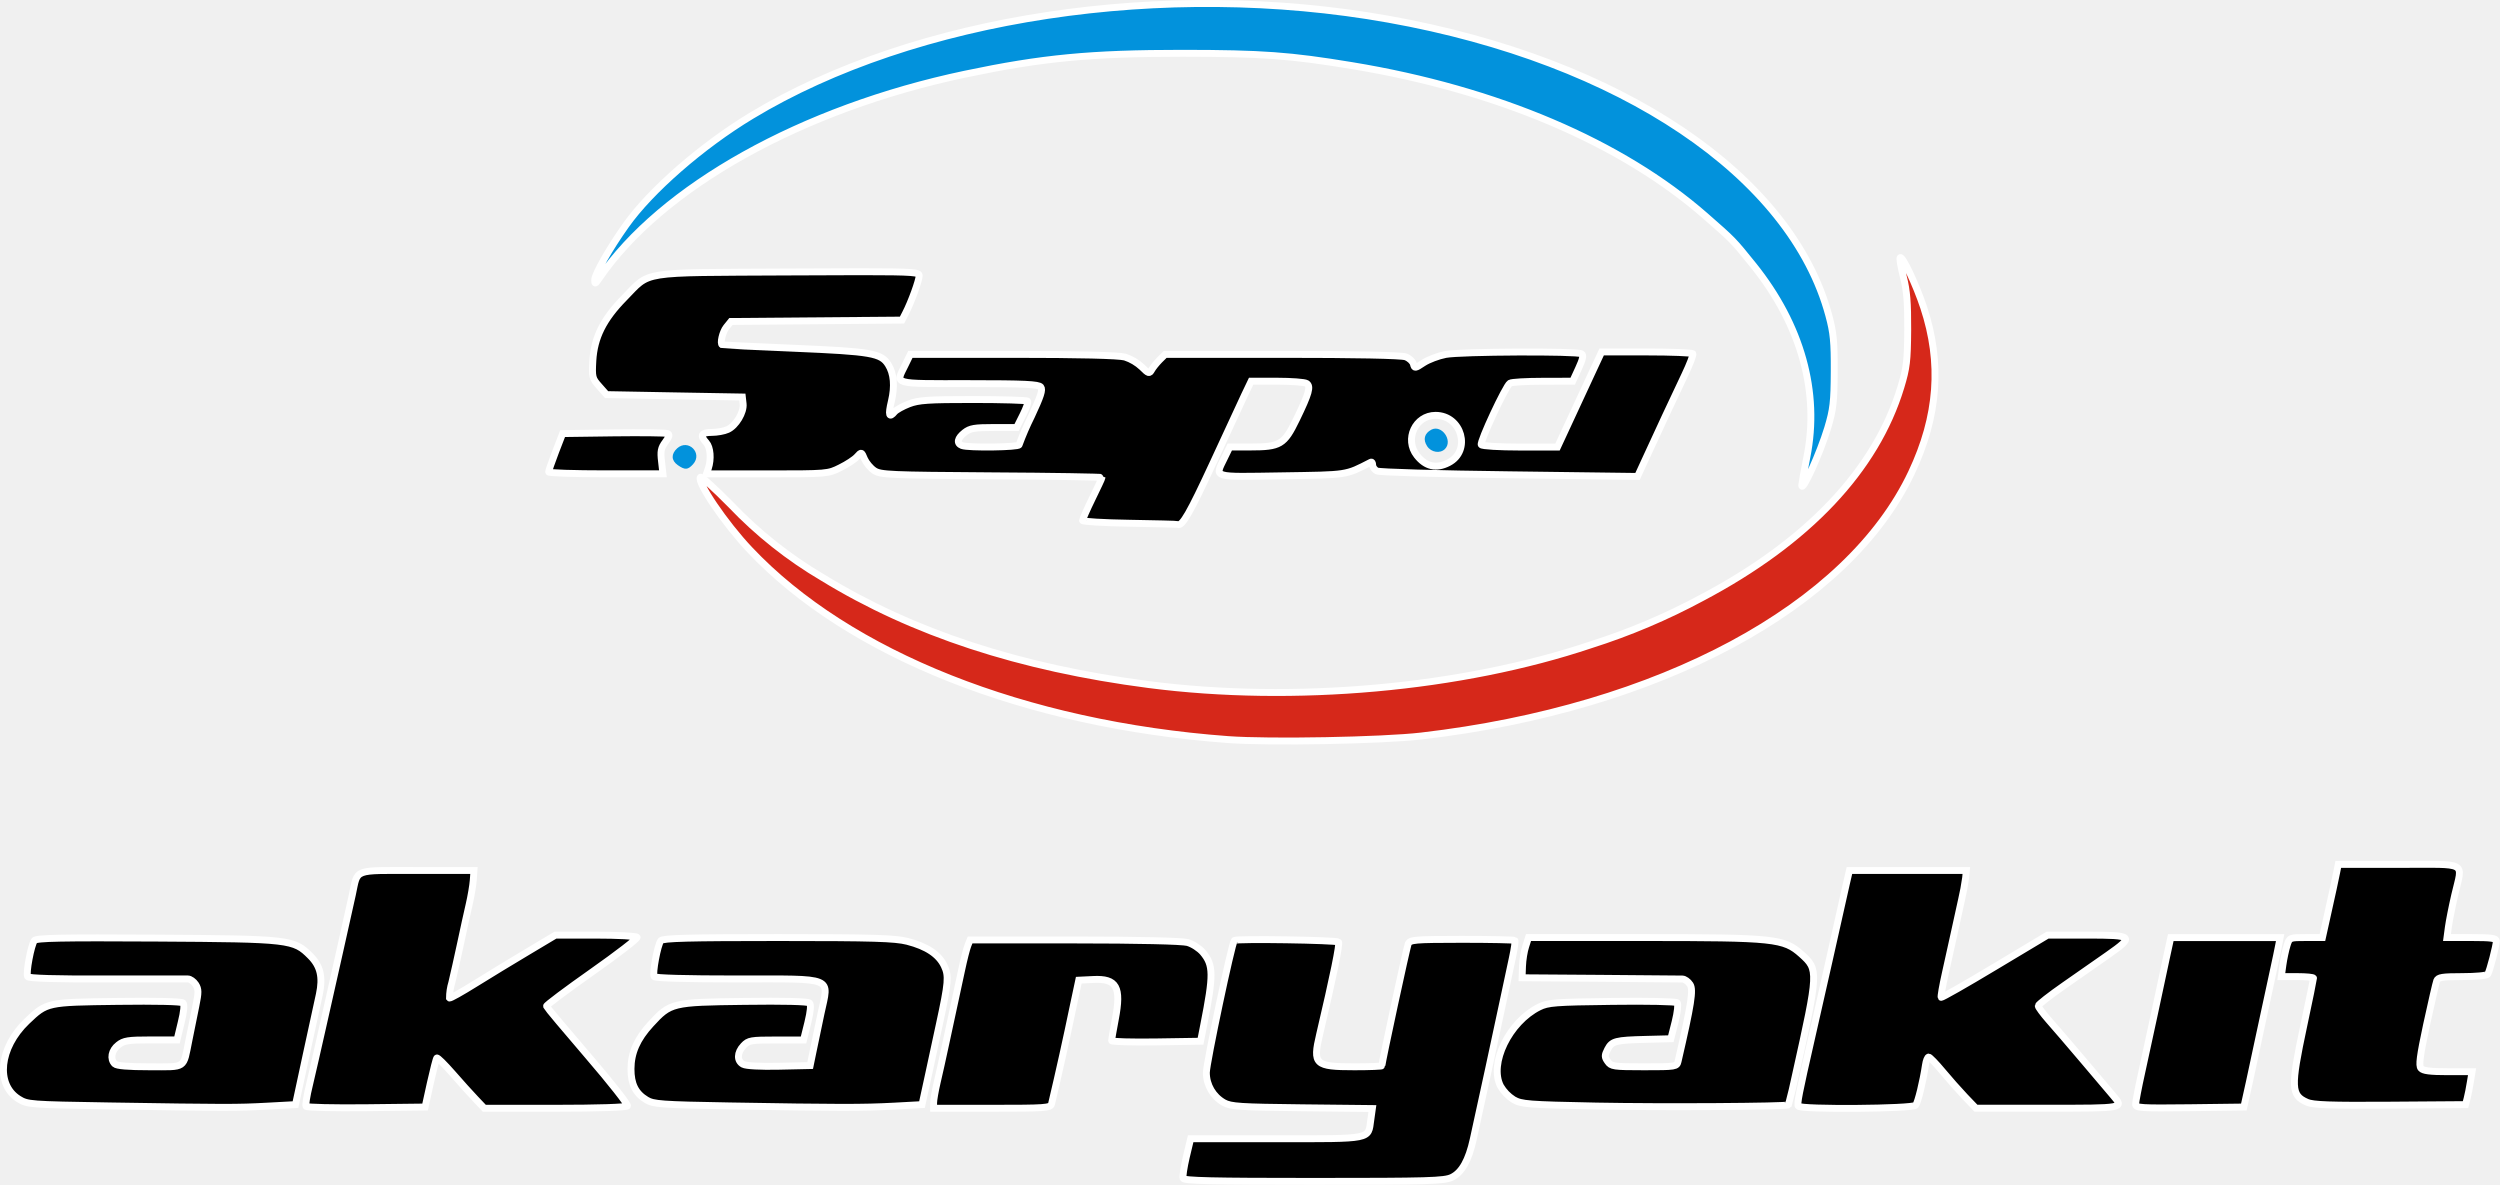
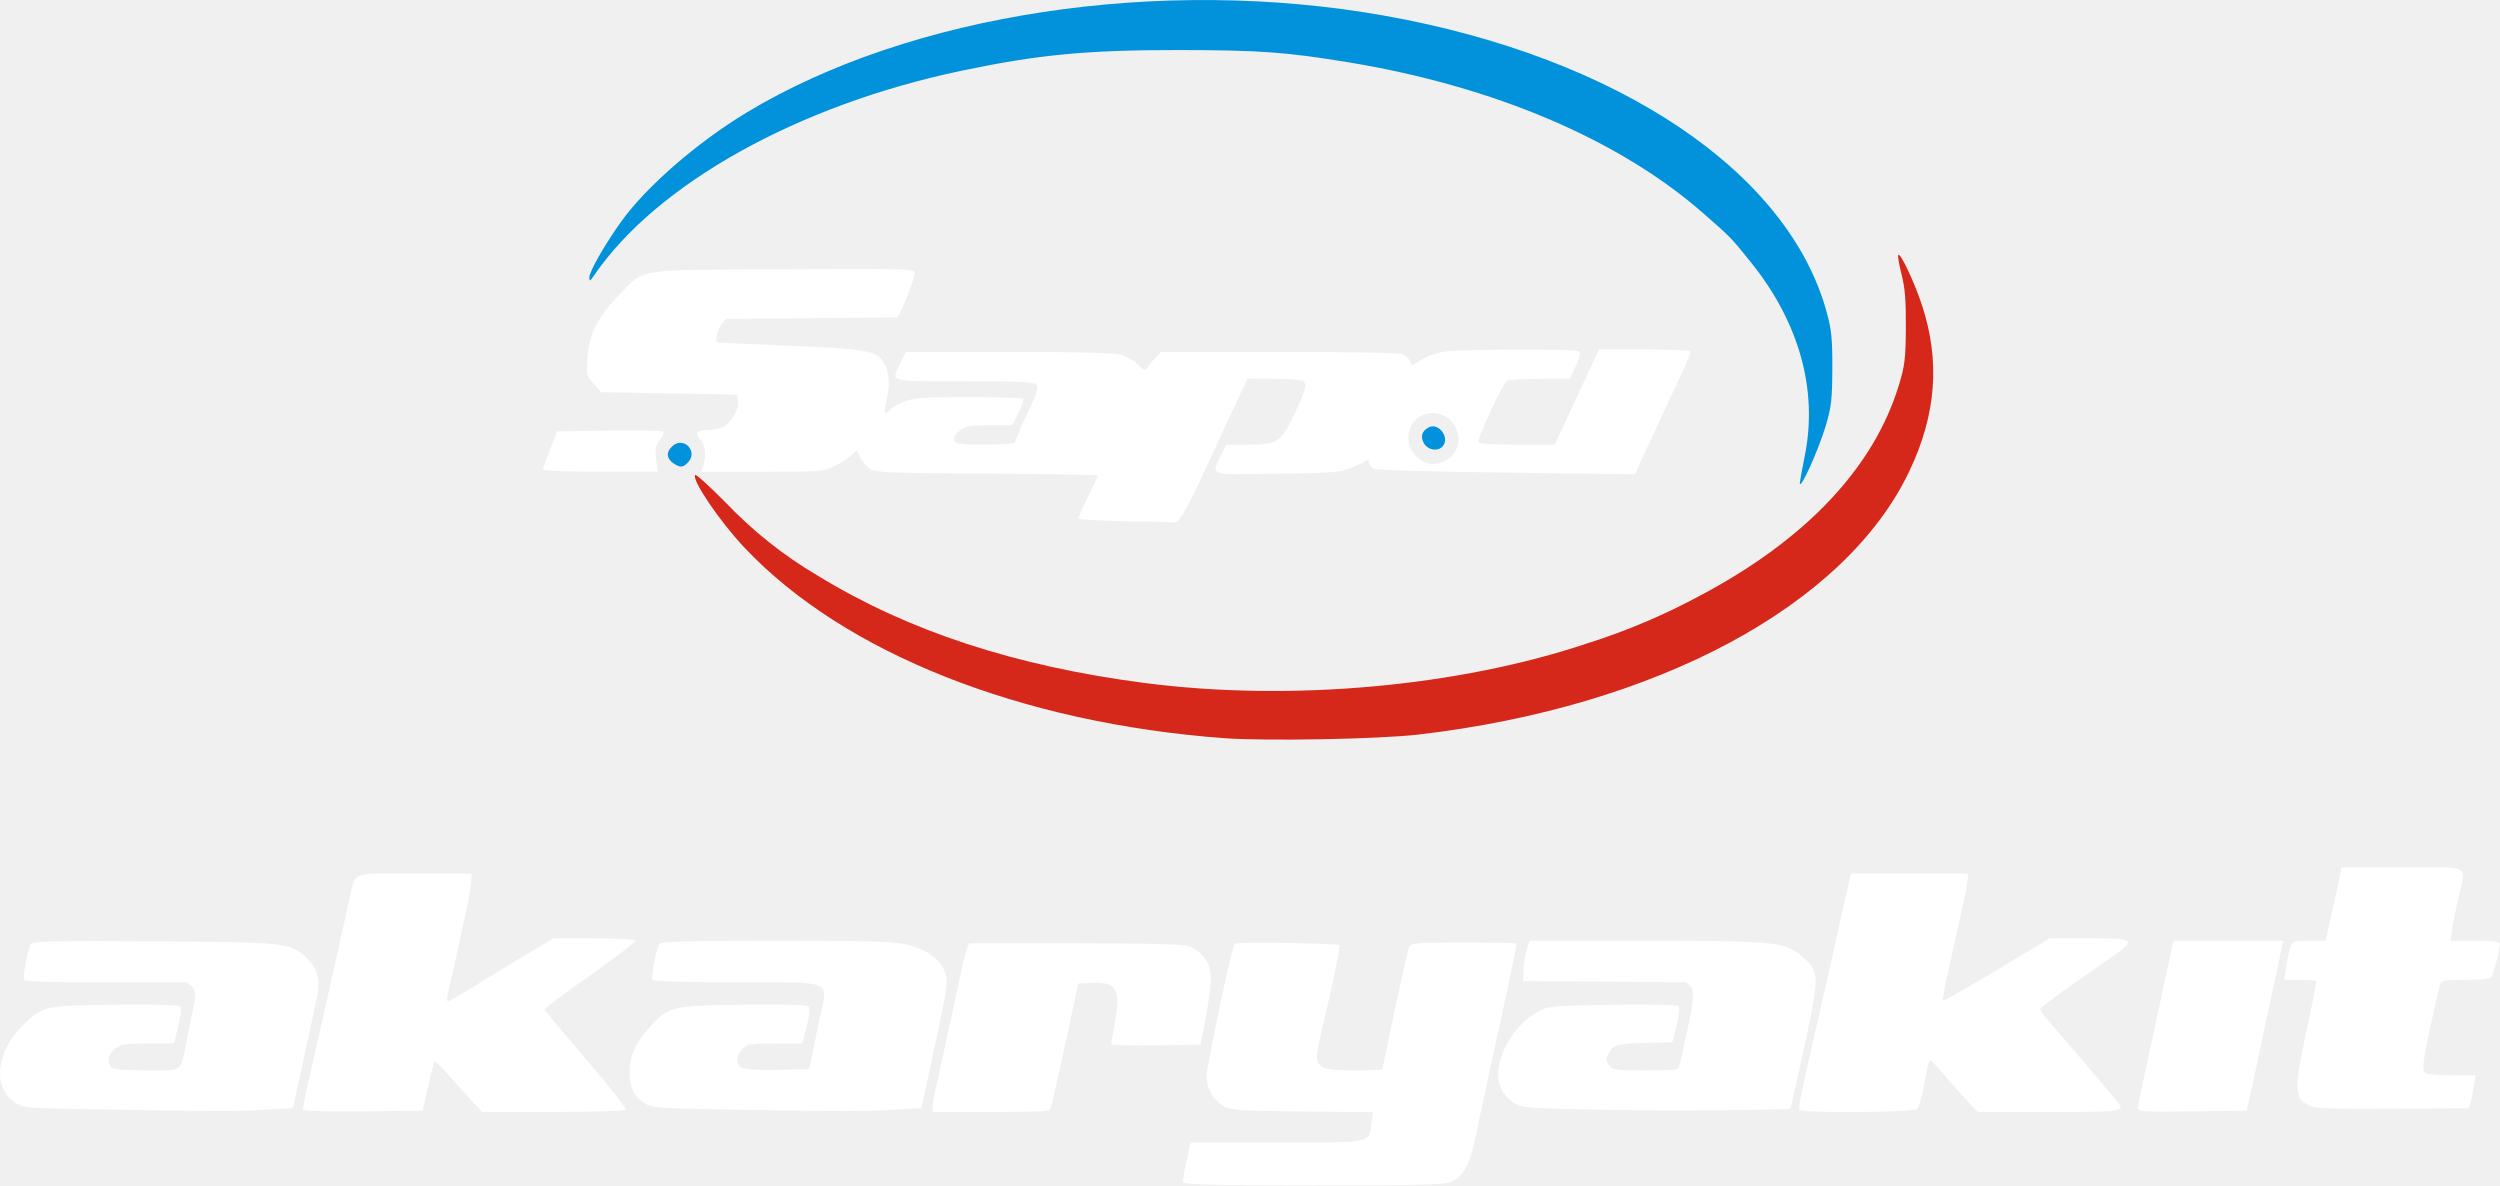
- <svg xmlns="http://www.w3.org/2000/svg" width="1367.02" height="647.89" viewBox="0 0 361.69 171.42" xml:space="preserve">
-   <path d="M98.07 67.3c-.97-.68-1-1.61-.1-2.44 1.6-1.43 3.74.7 2.3 2.3-.75.83-1.17.86-2.2.14z" fill="#0292dc" />
-   <path d="M79.37 68.28c0-.15.46-1.46 1.01-2.91l1.02-2.64 7.35-.1c4.05-.05 7.57-.01 7.82.09.35.13.28.43-.3 1.22-.65.87-.74 1.34-.56 2.83l.2 1.78h-8.27c-4.55 0-8.27-.12-8.27-.27z" stroke="#fff" />
-   <path d="M260.67 70.19c0-.17.33-2 .74-4.06 1.88-9.4-.83-19.11-7.71-27.7-2.99-3.71-2.86-3.58-6.97-7.18-12.13-10.62-30.16-18.3-51.15-21.76-8.97-1.48-12.94-1.77-24.52-1.78-13.24 0-20.27.67-31.4 3.01-23.62 4.97-43.97 16.33-53 29.59-.55.81-.62.83-.62.19 0-.82 2.13-4.57 4.5-7.9 3.56-5.04 11-11.53 18.18-15.86 23.64-14.28 59.76-19.75 92.15-13.96 33.65 6.01 58.27 22.58 63.72 42.87.67 2.47.8 3.83.78 8.09-.02 4.44-.15 5.51-.94 8.16-1.1 3.65-3.74 9.48-3.76 8.3z" fill="#0292dc" stroke="#fff" />
-   <path d="M206.47 64.55c-.62-.95-.4-1.84.6-2.38 1.5-.8 3.18 1.58 1.98 2.79-.7.7-2 .49-2.58-.41z" fill="#0292dc" />
-   <path d="m124.57 39.31-10.55.04c-21.8.12-19.83-.2-23.73 3.77-3 3.06-4.33 5.72-4.52 9.07-.13 2.39-.08 2.57.93 3.7l1.06 1.2 9.82.18 9.82.17.11.98c.14 1.22-1.03 3.18-2.23 3.72-.5.23-1.54.42-2.3.42-1.53 0-1.76.43-.8 1.48.61.68.75 2.38.3 3.72l-.28.8h8.8c8.69 0 8.8-.01 10.57-.9.98-.48 2.08-1.2 2.43-1.6.63-.7.64-.7 1.07.34.25.57.88 1.33 1.42 1.69.91.6 2.2.65 16.97.75 8.79.05 15.98.17 15.98.25 0 .08-.64 1.45-1.42 3.04-.77 1.58-1.4 3.01-1.4 3.17s3.05.34 6.78.4 6.88.14 7 .18c.64.27 1.74-1.65 5.04-8.77 2.02-4.39 4.1-8.87 4.62-9.97l.95-1.99h3.76c2.08 0 3.99.15 4.26.32.65.41.37 1.43-1.45 5.18-1.78 3.68-2.36 4.02-6.72 4.02h-2.94l-.78 1.6c-1.4 2.9-1.93 2.73 8.31 2.57 9.65-.15 9.18-.07 12.88-1.97.15-.08.26.1.26.4 0 .3.28.7.62.87.34.18 8.96.43 19.16.55l18.54.24 1.02-2.22c1.7-3.72 4.38-9.47 5.8-12.44.74-1.55 1.27-2.94 1.19-3.09-.08-.14-3.09-.26-6.67-.26h-6.53l-1.35 2.9a1817.45 1817.45 0 0 0-4.5 9.7l-.54 1.16h-5.41c-3.03 0-5.5-.15-5.62-.34-.24-.4 3.54-8.52 4.15-8.9.24-.16 2.38-.28 4.75-.28l4.33-.01.85-1.85c.62-1.34.74-1.92.44-2.11-.63-.4-17.51-.32-19.67.09-1.04.2-2.48.74-3.2 1.21-1.23.82-1.3.83-1.46.18-.1-.38-.6-.85-1.12-1.04-.59-.23-7.3-.36-17.87-.36h-16.92l-.81.8c-.44.45-.97 1.1-1.16 1.45-.33.58-.44.55-1.41-.42a6.6 6.6 0 0 0-2.44-1.44c-.9-.25-6.61-.39-16.22-.39h-14.83l-.78 1.6c-1.37 2.8-1.98 2.63 9.24 2.63 8.07 0 10.08.1 10.41.49.31.38.01 1.32-1.37 4.26a40.92 40.92 0 0 0-1.77 4.1c0 .36-7.36.46-8.26.11-.83-.32-.68-1.05.37-1.88.79-.62 1.43-.73 4.23-.73h3.3l.9-1.8c.5-.99.82-1.9.69-2.02s-3.67-.23-7.87-.23c-6.52 0-7.89.09-9.3.63-.9.35-1.83.87-2.07 1.15-.8.97-.95.5-.47-1.52.52-2.2.36-4.02-.46-5.32-1.03-1.64-2.43-1.88-13.52-2.35-5.72-.25-10.44-.46-10.49-.49-.35-.17.04-1.88.59-2.56l.67-.83 24.75-.2.51-1c.82-1.58 1.97-4.74 1.97-5.43 0-.45-.55-.57-8.41-.57zm83.12 20.78c3.8 0 5.22 5.13 1.89 6.85-1.78.92-3.32.57-4.59-1.05-1.84-2.34-.23-5.8 2.7-5.8z" stroke="#fff" />
-   <path d="M177.67 107c-29.38-2.17-54.9-12.3-69.2-27.46-3.6-3.8-7.73-9.9-7.13-10.5.13-.14 2.1 1.65 4.39 3.97a61.23 61.23 0 0 0 13.31 10.56c13.03 7.98 28.46 13.04 47.15 15.47 21 2.72 45.24.54 63.98-5.76a93.28 93.28 0 0 0 16.05-6.8c15.33-8.09 25.16-18.5 28.79-30.47.84-2.77.96-3.78.99-8.27.02-3.93-.12-5.71-.63-7.69-.36-1.42-.57-2.66-.46-2.77.32-.32 2.3 3.89 3.4 7.2 2.66 8.05 2.1 15.73-1.76 23.9-9.16 19.44-36.44 34.1-70.9 38.1-5.66.66-22.03.96-27.98.52z" fill="#d6281a" stroke="#fff" />
-   <g stroke="#fff">
-     <path d="M333.77 159.47c-2.32-1.01-2.37-2.15-.47-11.08.78-3.65 1.41-6.74 1.41-6.87 0-.13-1.05-.23-2.33-.23h-2.33l.23-1.68c.13-.92.4-2.19.6-2.82.36-1.15.36-1.15 2.75-1.15H336l.45-2.03c1.05-4.71 1.4-6.32 1.61-7.4l.23-1.15h8.79c10.15 0 9.2-.52 8.06 4.43-.4 1.73-.81 3.83-.92 4.65l-.2 1.5h3.57c2.89 0 3.57.1 3.57.52 0 .64-.95 4.31-1.24 4.78-.12.2-1.77.35-3.68.35-2.92 0-3.5.1-3.7.59-.12.32-.78 3.2-1.47 6.37-.97 4.54-1.15 5.9-.82 6.3.3.37 1.31.5 3.9.5h3.5l-.25 1.5c-.13.82-.34 1.9-.47 2.38l-.23.88-10.91.08c-8.66.06-11.14-.03-12.03-.42zM308.97 159.77c0-.32.4-2.43.9-4.68a2770.58 2770.58 0 0 0 3.56-16.54l.63-2.9h15.82l-.22 1.14c-.12.63-.44 2.18-.72 3.44l-2.13 9.88c-.3 1.45-.92 4.31-1.36 6.35l-.82 3.7-7.83.1c-7.08.08-7.83.04-7.83-.5zM260.17 160.03c-.2-.32.08-1.77 1.9-9.75a5209.46 5209.46 0 0 0 5.05-22.4l.45-1.94h16.91l-.1 1.06a34.9 34.9 0 0 1-.59 3.17 475.3 475.3 0 0 0-1.01 4.6l-1.31 5.92c-.43 1.9-.71 3.52-.63 3.6.08.08 3.58-1.91 7.77-4.43l7.63-4.57h5.7c6.75 0 6.9.15 3 2.89l-6.26 4.37c-2.08 1.45-3.8 2.79-3.8 2.97 0 .18.68 1.1 1.5 2.04.83.93 3.1 3.58 5.04 5.87 1.94 2.3 3.88 4.6 4.32 5.1 1.55 1.82 1.6 1.8-9.54 1.8h-10.33l-1.6-1.67c-.87-.92-2.35-2.59-3.27-3.7s-1.82-2.03-1.97-2.03-.37.51-.46 1.15c-.36 2.41-1.09 5.4-1.42 5.82-.4.52-16.66.65-16.98.13zM230.97 160.02c-9.96-.2-10.85-.27-12-.93a5.73 5.73 0 0 1-1.87-1.94c-1.7-3.27 1.24-9.31 5.58-11.46 1.27-.63 2.3-.71 10.54-.81 5.02-.07 9.26.02 9.43.19.17.17.04 1.38-.3 2.76l-.62 2.45-3.53.09c-4.5.11-4.99.24-5.62 1.45-.45.88-.45 1.1.02 1.76.5.71.82.76 5.26.76 4.62 0 4.74-.02 4.92-.8 1.92-8.3 2.23-10.33 1.74-11.1-.28-.44-.79-.8-1.12-.8l-11.9-.1-11.29-.08.06-1.66c.03-.91.24-2.22.47-2.9l.4-1.26h16.58c19.06 0 20.35.14 22.89 2.4 2.5 2.25 2.5 2.45-.85 17.51a80.92 80.92 0 0 1-1.02 4.3c-.24.24-18.43.35-27.77.17zM135.07 159.57c0-.43.23-1.74.5-2.91.28-1.18.85-3.73 1.26-5.67a2242.73 2242.73 0 0 1 2.28-10.58c.33-1.56.74-3.18.92-3.62l.32-.8h15.09c9.2 0 15.6.15 16.38.37.72.2 1.7.84 2.2 1.42 1.55 1.85 1.57 3.21.12 10.56l-.45 2.3-6.43.1c-3.54.05-6.44-.03-6.44-.18s.25-1.54.54-3.1c.9-4.68.2-5.93-3.22-5.75l-2.07.1-.79 3.71a519.5 519.5 0 0 1-3.15 14.2c-.16.57-.88.62-8.62.62h-8.44zM105.57 160c-9.9-.17-11.04-.26-12.03-.86-1.59-.95-2.26-2.3-2.25-4.5.01-2.35.89-4.34 2.86-6.48 2.85-3.1 3.08-3.15 13.5-3.28 5.77-.08 9.25.01 9.47.23.24.24.15 1.19-.25 2.85l-.62 2.5h-3.95c-3.68 0-4.01.06-4.73.82-.96 1.01-.98 2.21-.06 2.7.42.23 2.5.34 5.2.28l4.5-.1.4-1.94c.21-1.06.74-3.58 1.17-5.59 1.15-5.4 2.17-5-12.19-5-7.36 0-11.82-.12-11.95-.34-.28-.44.5-4.61.97-5.2.27-.35 4.08-.45 16.92-.45 13.89 0 16.93.1 18.74.55 2.8.72 4.55 1.88 5.34 3.55.68 1.44.6 2.42-.7 8.43l-1.52 7.05-1 4.59-4.03.22c-4.53.24-8.1.24-23.79-.03zM44.27 160.06c-.1-.17.12-1.56.5-3.1.36-1.54 1.23-5.3 1.91-8.35l2.5-11.11a2159 2159 0 0 0 1.79-8.03c.84-3.86-.04-3.53 9.35-3.53h8.25l-.1 1.41c-.06.78-.33 2.37-.6 3.53-.27 1.16-.83 3.7-1.24 5.64-.42 1.95-.98 4.48-1.26 5.63a7.91 7.91 0 0 0-.34 2.24c.08.08 1.78-.87 3.78-2.12 2-1.24 5.42-3.33 7.6-4.62l3.95-2.36h5.81c3.2 0 5.9.14 6 .31.11.17-2.82 2.43-6.5 5.02s-6.66 4.82-6.61 4.96c.05.15 2.75 3.38 6.01 7.17s5.83 7.06 5.71 7.25c-.12.2-4.32.34-10.46.34H70.07l-1.28-1.35c-.7-.73-2.21-2.41-3.35-3.72-1.14-1.3-2.14-2.3-2.24-2.2-.1.08-.51 1.72-.94 3.63l-.76 3.46-8.53.1c-4.68.05-8.6-.04-8.7-.2zM15.82 160c-11.54-.19-11.85-.21-13.12-1-3.36-2.1-2.8-7.43 1.18-11.24 2.9-2.76 2.89-2.75 13.13-2.88 5.58-.07 9.26.01 9.47.22.22.22.13 1.24-.27 2.85l-.6 2.5h-3.8c-3.29 0-3.9.1-4.7.74-.99.77-1.22 2.02-.51 2.73.28.28 1.92.42 5.07.42 5.33 0 4.81.35 5.67-3.88l1-4.94c.4-1.96.4-2.4-.03-3.09-.28-.43-.79-.8-1.12-.8H15.4c-7.3.03-11.25-.09-11.4-.33-.28-.45.5-4.62.98-5.23.28-.36 3.88-.43 17.67-.35 19.37.12 19.85.18 22.25 2.58 1.46 1.46 1.83 3.06 1.3 5.57l-1.93 8.88-1.52 7.06-4.04.22c-4.46.24-5.9.24-22.9-.03zM171.17 170.48c-.09-.24.12-1.63.46-3.09l.63-2.64h12.4c13.97 0 13.26.14 13.66-2.72l.23-1.65-10.16-.11c-8.98-.1-10.3-.18-11.32-.74a5 5 0 0 1-2.54-4.34c0-1.37 3.68-18.76 4.05-19.13.27-.27 14.79-.05 15.07.23.22.21-.74 4.9-2.73 13.36-1.03 4.35-.67 4.69 5.03 4.69 2.19 0 3.98-.07 3.98-.15 0-.52 3.58-17.08 3.8-17.62.27-.61.8-.66 7.77-.67 4.12 0 7.57.07 7.66.16.09.09-.08 1.26-.37 2.6l-1.2 5.62a2998.48 2998.48 0 0 1-4.44 20.52c-.67 3.08-1.67 4.85-3.12 5.54-1.08.51-3.33.58-19.96.58-14.67 0-18.77-.1-18.9-.44z" />
-   </g>
+ <svg xmlns="http://www.w3.org/2000/svg" width="1363.24" height="646.31" viewBox="0 0 360.69 171" xml:space="preserve">
+   <path style="fill:#0292dc;fill-opacity:1;stroke:none" d="M1048.73-109.68c-.96-.68-1-1.61-.09-2.44 1.59-1.44 3.73.7 2.3 2.3-.76.83-1.18.86-2.2.14z" transform="translate(-951.63 176.48)" />
+   <path style="fill:#fff;stroke:none" d="M1029.96-108.7c0-.15.45-1.46 1.01-2.9l1.02-2.65 7.35-.1c4.05-.05 7.57 0 7.82.09.35.13.28.43-.3 1.22-.65.87-.74 1.34-.57 2.83l.22 1.78h-8.28c-4.55 0-8.27-.12-8.27-.27z" transform="translate(-951.63 176.48)" />
+   <path style="fill:#0292dc;fill-opacity:1;stroke:none" d="M1211.3-106.79c0-.16.32-1.99.74-4.05 1.87-9.4-.84-19.12-7.72-27.7-2.99-3.72-2.85-3.58-6.97-7.19-12.13-10.62-30.16-18.29-51.15-21.76-8.97-1.48-12.94-1.76-24.52-1.77-13.24-.01-20.27.66-31.4 3-23.61 4.97-43.97 16.34-53 29.6-.55.8-.61.82-.62.18 0-.82 2.13-4.56 4.5-7.9 3.56-5.04 11-11.53 18.18-15.86 23.64-14.28 59.76-19.75 92.15-13.96 33.65 6.01 58.27 22.58 63.72 42.88.67 2.46.8 3.83.78 8.08-.02 4.44-.15 5.51-.94 8.17-1.1 3.64-3.74 9.47-3.76 8.28z" transform="translate(-951.63 176.48)" />
+   <path style="fill:#0292dc;fill-opacity:1;stroke:none" d="M1157.13-112.43c-.62-.96-.4-1.85.6-2.38 1.5-.8 3.19 1.58 1.98 2.79-.7.69-1.99.48-2.58-.41z" transform="translate(-951.63 176.48)" />
+   <path style="display:inline;fill:#fff;stroke:none" d="m1075.17-137.67-10.55.04c-21.8.11-19.83-.2-23.73 3.77-3 3.06-4.33 5.72-4.51 9.07-.14 2.39-.1 2.57.92 3.7l1.07 1.2 9.81.17 9.82.18.12.98c.14 1.22-1.04 3.17-2.24 3.72a6.7 6.7 0 0 1-2.3.42c-1.52 0-1.76.43-.8 1.48.61.68.75 2.38.3 3.72l-.27.8h8.79c8.69 0 8.8-.02 10.57-.9.99-.49 2.08-1.2 2.43-1.6.64-.7.64-.7 1.08.34.24.57.88 1.33 1.42 1.69.9.6 2.19.65 16.96.74 8.79.06 15.98.18 15.98.26 0 .08-.64 1.45-1.41 3.03a27.29 27.29 0 0 0-1.41 3.18c0 .16 3.05.34 6.79.4 3.73.06 6.88.14 6.99.18.64.27 1.75-1.65 5.04-8.77 2.03-4.39 4.1-8.87 4.63-9.97l.94-2 3.77.01c2.07 0 3.98.15 4.25.32.65.41.37 1.43-1.45 5.18-1.78 3.67-2.36 4.02-6.72 4.02h-2.94l-.77 1.6c-1.4 2.9-1.93 2.73 8.3 2.57 9.65-.15 9.18-.08 12.88-1.97.15-.08.27.1.27.4 0 .3.27.7.61.87.34.18 8.97.42 19.16.55l18.55.24 1-2.22c1.71-3.72 4.39-9.47 5.8-12.44.75-1.56 1.29-2.95 1.2-3.1-.08-.14-3.09-.26-6.67-.26h-6.52l-1.36 2.92a1829.01 1829.01 0 0 0-4.5 9.7l-.54 1.14h-5.4c-3.04 0-5.5-.14-5.62-.33-.25-.4 3.53-8.52 4.15-8.91.23-.15 2.37-.27 4.75-.28h4.32l.85-1.85c.62-1.34.74-1.92.44-2.11-.63-.4-17.51-.33-19.67.08-1.04.2-2.48.75-3.19 1.22-1.24.82-1.3.83-1.47.17-.1-.37-.6-.84-1.12-1.04-.59-.22-7.3-.35-17.86-.35h-16.93l-.8.8c-.45.45-.97 1.1-1.17 1.44-.33.59-.44.56-1.4-.42a6.6 6.6 0 0 0-2.45-1.43c-.9-.25-6.6-.39-16.22-.4h-14.83l-.78 1.6c-1.36 2.82-1.98 2.64 9.24 2.64 8.07 0 10.09.1 10.41.49.32.38.01 1.32-1.36 4.26a40.9 40.9 0 0 0-1.78 4.1c0 .35-7.36.45-8.26.1-.82-.3-.68-1.04.37-1.87.8-.62 1.43-.73 4.23-.73h3.3l.91-1.8c.5-.99.8-1.9.68-2.03-.12-.12-3.67-.23-7.87-.23-6.52 0-7.89.1-9.3.64-.9.35-1.83.87-2.06 1.15-.8.97-.95.5-.48-1.52.52-2.2.36-4.02-.46-5.32-1.02-1.64-2.42-1.88-13.51-2.35-5.72-.25-10.45-.47-10.5-.49-.35-.17.04-1.88.59-2.56l.67-.84 12.38-.1 12.38-.1.5-.99c.83-1.58 1.97-4.75 1.97-5.43 0-.45-.54-.58-8.4-.57zm83.12 20.78c3.81 0 5.22 5.13 1.89 6.85-1.77.92-3.31.56-4.58-1.05-1.84-2.34-.23-5.8 2.7-5.8z" transform="translate(-951.63 176.48)" />
+   <path style="fill:#d6281a;fill-opacity:1;stroke:none" d="M1128.27-69.98c-29.38-2.17-54.9-12.3-69.2-27.46-3.6-3.8-7.73-9.9-7.13-10.51.13-.13 2.1 1.66 4.39 3.98a61.23 61.23 0 0 0 13.31 10.56c13.03 7.98 28.46 13.04 47.15 15.47 21 2.72 45.24.54 63.98-5.76a93.3 93.3 0 0 0 16.05-6.8c15.33-8.09 25.16-18.5 28.79-30.47.84-2.77.96-3.78.99-8.27.02-3.93-.12-5.71-.63-7.69-.36-1.42-.57-2.66-.46-2.77.32-.32 2.3 3.88 3.4 7.2 2.66 8.05 2.1 15.73-1.76 23.9-9.16 19.44-36.44 34.1-70.9 38.1-5.66.66-22.03.96-27.98.52z" transform="translate(-951.63 176.48)" />
+   <path style="fill:#fff;stroke:none" d="M1284.92-16.92c-2.32-1.02-2.37-2.15-.47-11.09a247.6 247.6 0 0 0 1.41-6.87c0-.12-1.05-.23-2.33-.23h-2.33l.23-1.67c.13-.93.4-2.2.6-2.83.36-1.14.36-1.14 2.75-1.14h2.38l.45-2.03a365.5 365.5 0 0 0 1.61-7.41l.23-1.15h8.79c10.15 0 9.2-.52 8.07 4.43-.4 1.74-.82 3.83-.93 4.66l-.2 1.5h3.57c2.89 0 3.57.1 3.57.5a25 25 0 0 1-1.24 4.8c-.11.18-1.77.34-3.68.34-2.92 0-3.5.1-3.7.6-.12.32-.78 3.19-1.47 6.37-.97 4.53-1.15 5.9-.82 6.29.3.37 1.31.5 3.9.5h3.5l-.25 1.5c-.13.82-.34 1.9-.47 2.38l-.23.88-10.9.08c-8.67.06-11.15-.02-12.04-.41zm-24.81.29c0-.32.4-2.42.9-4.68a2773.41 2773.41 0 0 0 3.56-16.53l.63-2.91h15.82l-.22 1.14c-.12.63-.44 2.18-.72 3.44-1.21 5.6-1.6 7.4-2.12 9.88l-1.37 6.35-.81 3.7-7.84.1c-7.08.09-7.83.04-7.83-.49zm-48.83.27c-.2-.33.08-1.78 1.9-9.75a5217.93 5217.93 0 0 0 5.05-22.4l.45-1.94h16.91l-.1 1.05a34.9 34.9 0 0 1-.59 3.18l-1.01 4.59-1.31 5.92c-.43 1.9-.71 3.52-.63 3.6.08.09 3.58-1.9 7.77-4.42l7.63-4.58h5.7c6.75 0 6.9.16 3 2.9l-6.26 4.36c-2.08 1.46-3.8 2.8-3.8 2.97 0 .19.68 1.1 1.5 2.04.83.94 3.1 3.58 5.04 5.88l4.32 5.1c1.55 1.81 1.6 1.8-9.54 1.8h-10.33l-1.6-1.67a88.85 88.85 0 0 1-3.27-3.7c-.93-1.12-1.82-2.04-1.97-2.04-.16 0-.37.52-.46 1.15-.36 2.42-1.09 5.4-1.42 5.82-.4.52-16.66.65-16.98.14zm-29.13-.02c-9.97-.2-10.85-.26-12-.92a5.73 5.73 0 0 1-1.87-1.95c-1.7-3.26 1.23-9.3 5.58-11.46 1.27-.63 2.29-.7 10.54-.8 5.02-.07 9.26.01 9.43.18.17.17.03 1.38-.31 2.76l-.61 2.46-3.53.09c-4.5.1-5 .23-5.62 1.45-.46.88-.46 1.09.01 1.76.5.7.82.75 5.27.75 4.62 0 4.74-.01 4.92-.79 1.92-8.31 2.23-10.33 1.73-11.11-.28-.44-.78-.8-1.12-.8l-11.9-.1-11.28-.07.05-1.66c.03-.92.24-2.23.47-2.91l.41-1.25h16.58c19.06 0 20.35.13 22.88 2.4 2.52 2.25 2.5 2.44-.84 17.5a80.91 80.91 0 0 1-1.02 4.3c-.25.25-18.44.36-27.77.17zm-95.95-.45c0-.42.22-1.73.5-2.91.27-1.18.84-3.73 1.25-5.67a2252.88 2252.88 0 0 1 2.28-10.58c.33-1.55.74-3.18.92-3.62l.32-.79h15.09c9.2 0 15.6.14 16.39.37.71.2 1.7.83 2.19 1.41 1.55 1.85 1.57 3.22.13 10.57l-.45 2.29-6.44.1c-3.54.05-6.44-.03-6.44-.18s.25-1.54.54-3.09c.9-4.69.2-5.93-3.22-5.76l-2.07.11-.79 3.7a520.05 520.05 0 0 1-3.15 14.2c-.16.57-.88.62-8.62.62h-8.44zm-29.47.43c-9.89-.17-11.04-.25-12.03-.85-1.58-.96-2.25-2.31-2.25-4.5.01-2.36.9-4.35 2.86-6.49 2.86-3.1 3.09-3.15 13.5-3.28 5.78-.07 9.25.02 9.48.24.23.23.15 1.18-.26 2.85l-.61 2.5h-3.96c-3.68 0-4.01.05-4.72.81-.96 1.02-.99 2.22-.07 2.7.42.24 2.5.35 5.2.29l4.5-.1.4-1.94 1.17-5.6c1.16-5.4 2.17-4.99-12.18-4.99-7.36 0-11.82-.13-11.96-.34-.27-.44.5-4.62.97-5.21.27-.34 4.08-.44 16.92-.44 13.9 0 16.93.09 18.75.55 2.8.71 4.54 1.87 5.33 3.55.69 1.44.6 2.41-.7 8.42l-1.52 7.06-1 4.58-4.03.22c-4.53.25-8.1.24-23.79-.03zm-61.33.06c-.1-.16.12-1.55.49-3.1.37-1.53 1.23-5.3 1.92-8.35a48819.72 48819.72 0 0 1 4.28-19.14c.85-3.86-.04-3.52 9.35-3.52h8.25l-.1 1.4c-.06.78-.33 2.37-.6 3.53l-1.24 5.65a348.8 348.8 0 0 1-1.25 5.62 7.91 7.91 0 0 0-.35 2.25c.09.08 1.79-.87 3.79-2.12s5.41-3.33 7.59-4.63l3.96-2.36h5.8c3.2 0 5.9.14 6.01.32.1.17-2.82 2.42-6.5 5.01-3.7 2.59-6.67 4.82-6.62 4.97.05.14 2.76 3.37 6.02 7.17 3.25 3.8 5.82 7.06 5.7 7.24-.12.2-4.31.34-10.45.34h-10.25l-1.28-1.34c-.7-.74-2.22-2.42-3.35-3.73-1.14-1.3-2.15-2.3-2.24-2.2-.1.09-.52 1.72-.94 3.63l-.77 3.46-8.52.1c-4.69.05-8.6-.04-8.7-.2zm-28.45-.06c-11.54-.18-11.85-.2-13.12-1-3.36-2.09-2.8-7.42 1.19-11.23 2.88-2.76 2.88-2.76 13.12-2.89 5.58-.07 9.26.02 9.47.23.22.22.13 1.23-.27 2.85l-.6 2.5h-3.8c-3.29 0-3.9.1-4.7.73-.99.78-1.22 2.02-.51 2.73.28.29 1.93.42 5.08.42 5.32 0 4.8.36 5.66-3.88l1-4.94c.4-1.96.4-2.4-.03-3.08-.28-.44-.78-.8-1.12-.81l-11.78.01c-7.29.02-11.25-.1-11.4-.33-.28-.46.5-4.62.98-5.23.28-.37 3.88-.44 17.68-.35 19.37.12 19.84.17 22.24 2.57 1.46 1.46 1.84 3.07 1.3 5.57l-1.92 8.89-1.53 7.05-4.03.22c-4.47.24-5.9.24-22.9-.03zm155.39 10.48c-.09-.24.12-1.63.47-3.08l.62-2.65h12.41c13.97 0 13.25.14 13.65-2.71l.24-1.66-10.16-.1c-8.99-.1-10.3-.19-11.33-.75a5 5 0 0 1-2.54-4.34c0-1.37 3.68-18.75 4.05-19.12.28-.28 14.8-.06 15.08.22.22.22-.74 4.9-2.74 13.36-1.02 4.36-.66 4.7 5.03 4.7 2.2 0 3.98-.07 3.98-.16 0-.51 3.58-17.08 3.81-17.61.26-.62.8-.66 7.77-.67 4.12 0 7.56.06 7.65.15.1.1-.07 1.27-.37 2.61l-1.2 5.62a20581.55 20581.55 0 0 0-4.44 20.51c-.66 3.08-1.66 4.86-3.11 5.55-1.08.51-3.33.58-19.96.58-14.68 0-18.78-.1-18.9-.45z" transform="translate(-951.63 176.48)" />
</svg>
